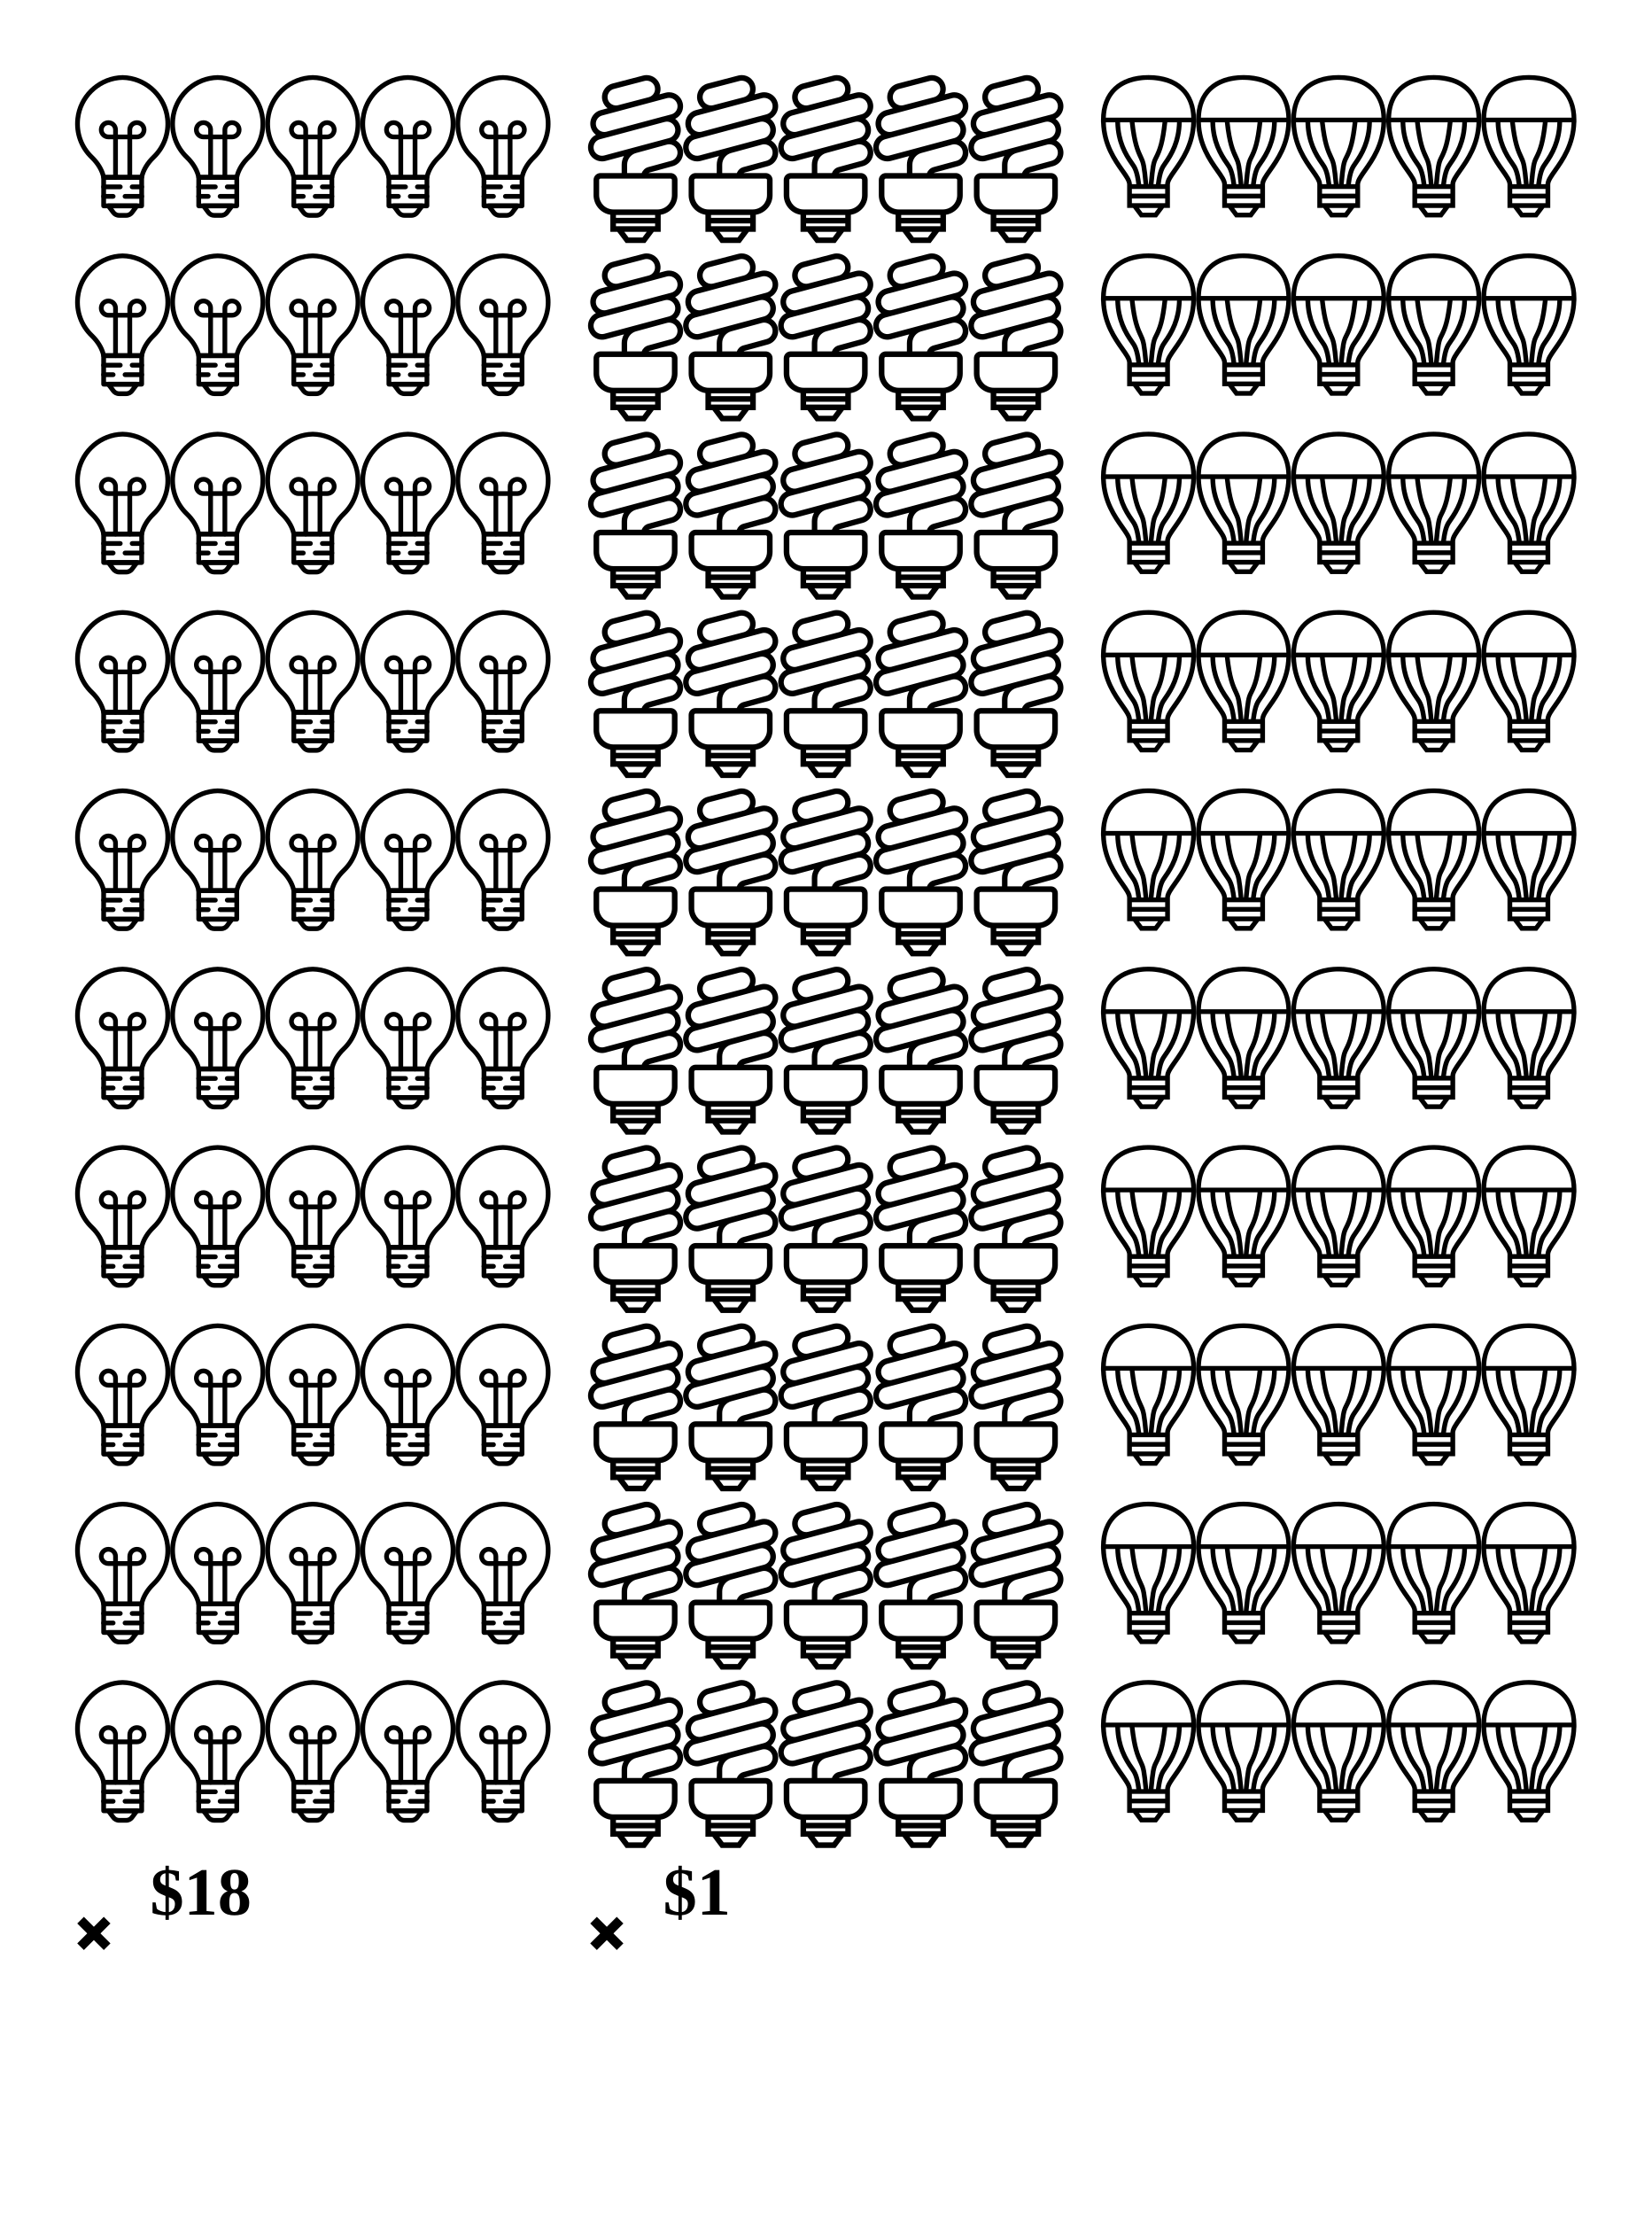
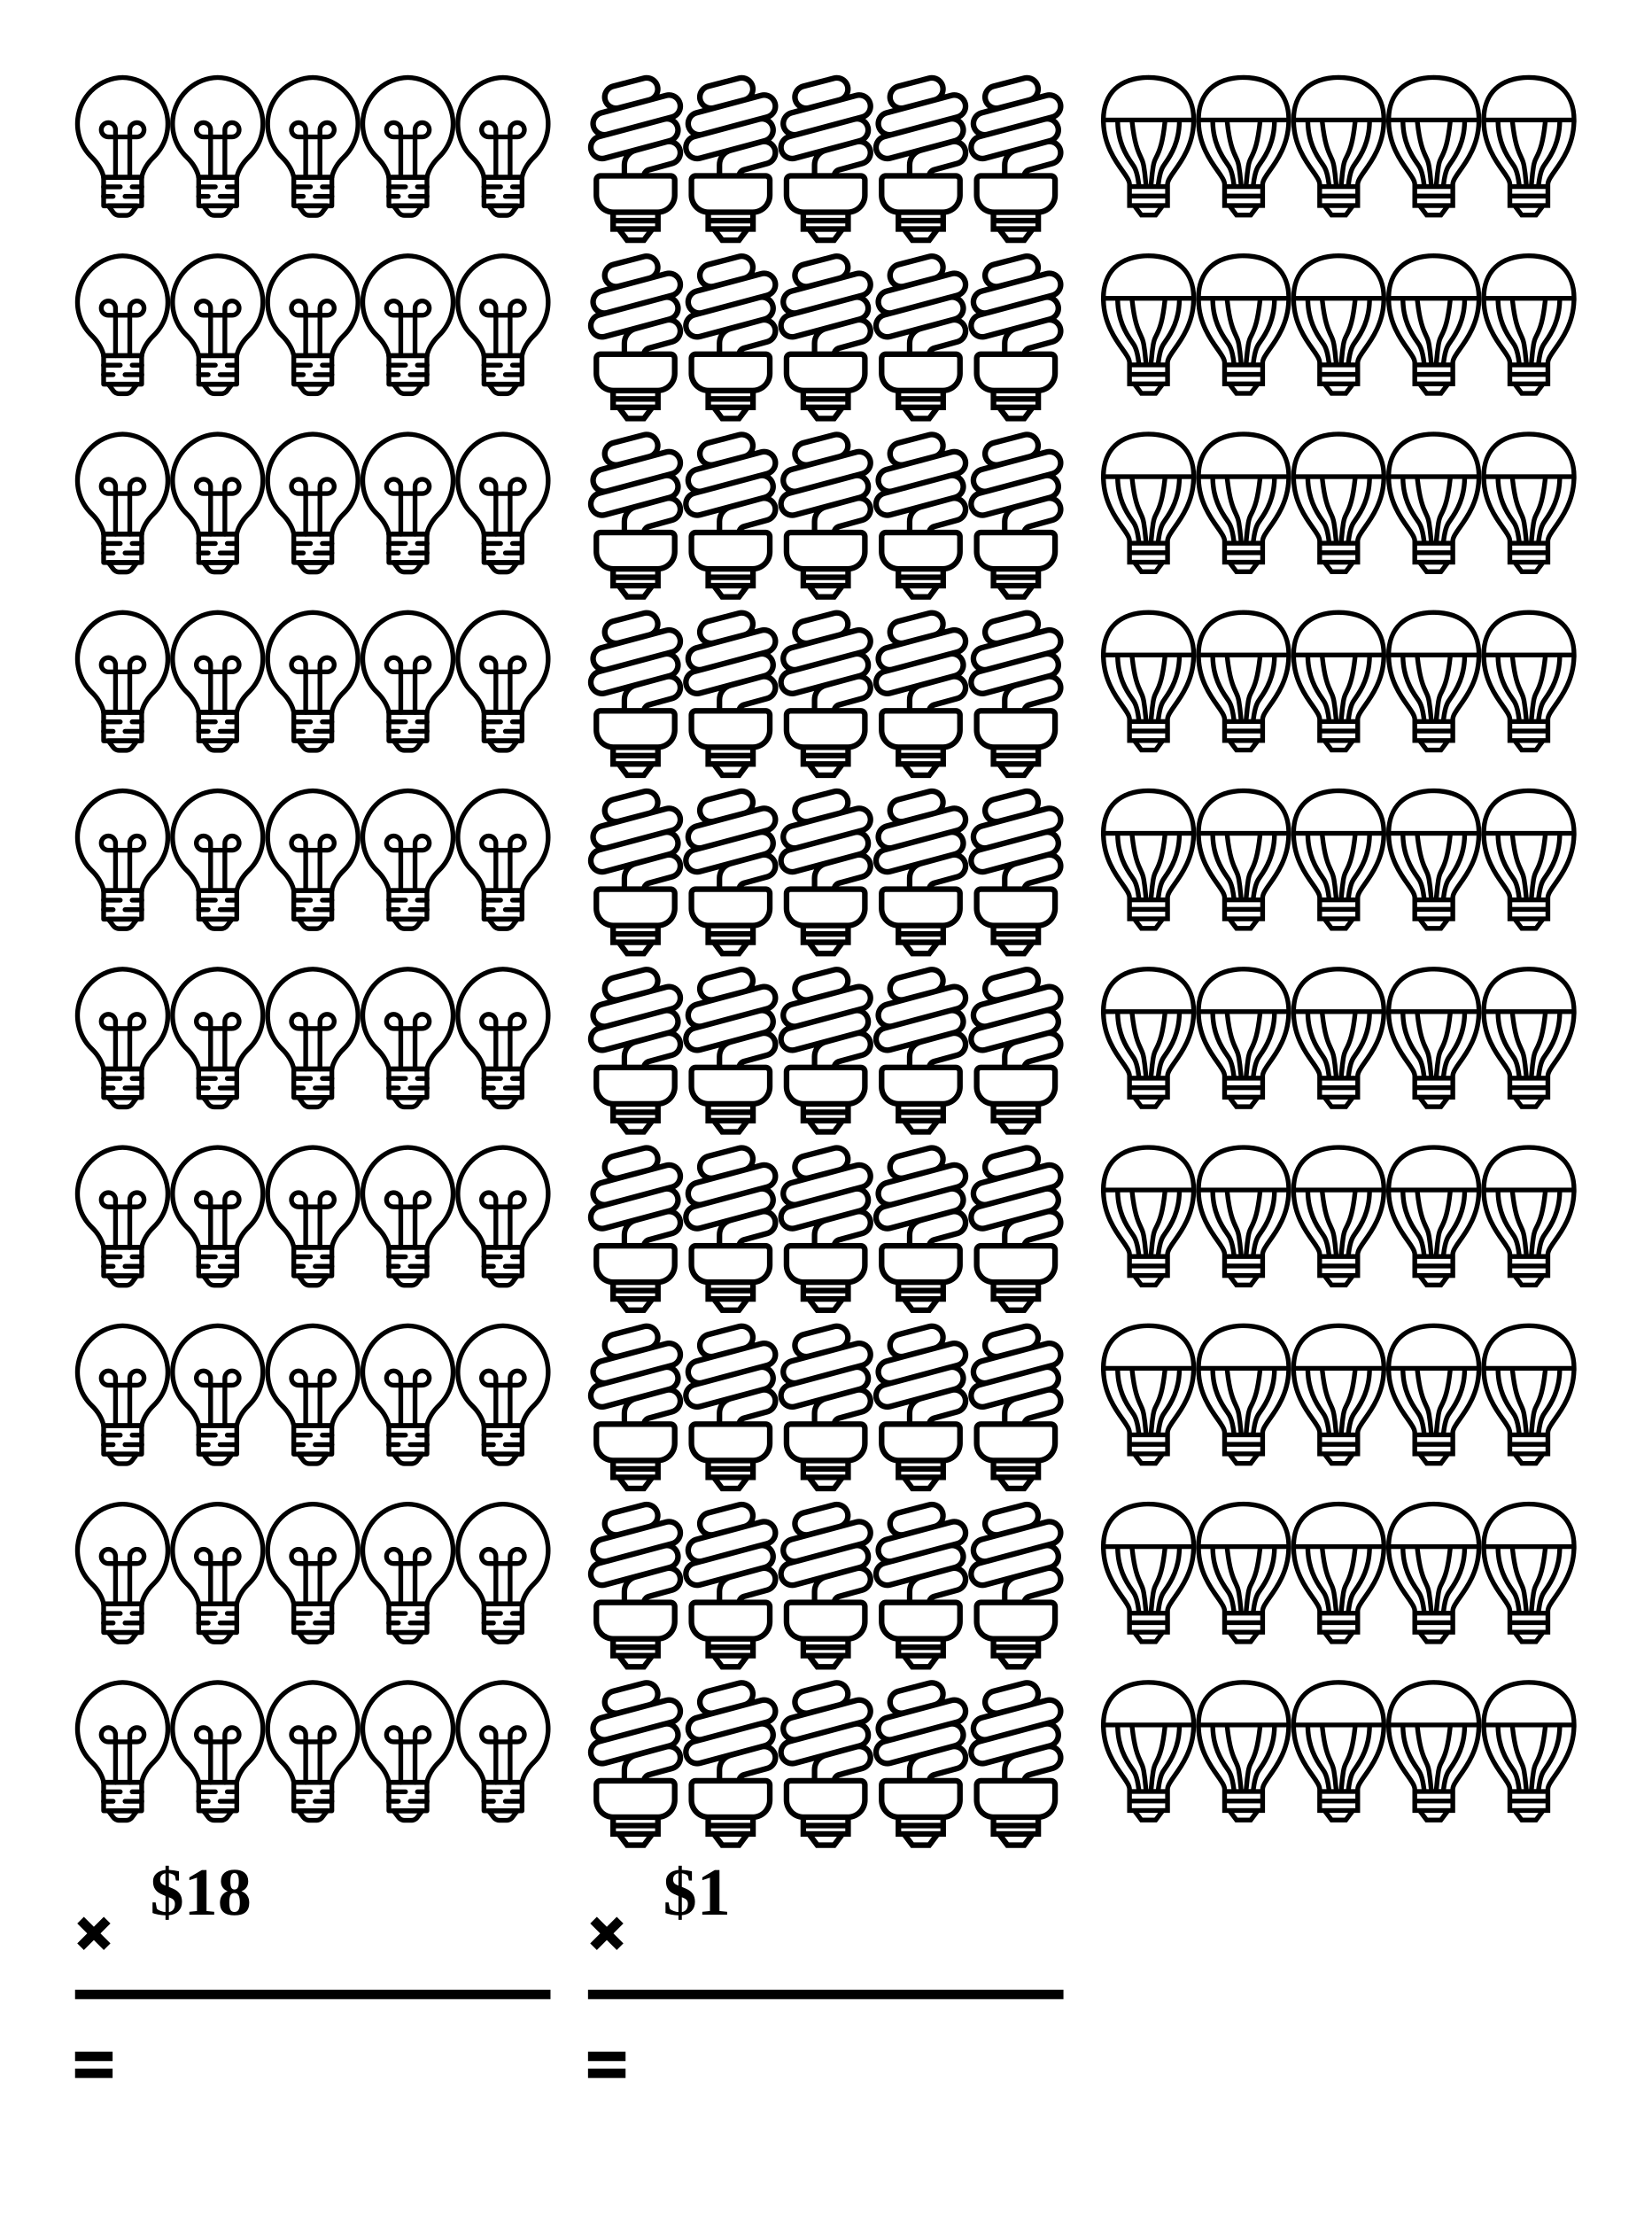
<svg xmlns="http://www.w3.org/2000/svg" xmlns:xlink="http://www.w3.org/1999/xlink" baseProfile="full" height="1180" version="1.1" width="880">
  <defs>
    <g id="incandescent">
      <path d="m 13.018,54.003 14,0 0,-10 -14,0 0,10 z m 15,2 -16,0 c -0.552,0 -1,-0.447 -1,-1 l 0,-12 c 0,-0.552 0.448,-1 1,-1 l 16,0 c 0.552,0 1,0.448 1,1 l 0,12 c 0,0.553 -0.448,1 -1,1 l 0,0 z" fill="#000000" />
      <path d="m 16.018,56.004 0.9,1.2 c 0.376,0.501 0.974,0.8 1.6,0.8 l 3,0 c 0.626,0 1.224,-0.299 1.6,-0.8 l 0.9,-1.2 -8,0 z m 5.5,4 -3,0 c -1.253,0 -2.449,-0.599 -3.2,-1.601 l -2.1,-2.799 c -0.227,-0.303 -0.264,-0.708 -0.095,-1.047 0.17,-0.339 0.516,-0.553 0.895,-0.553 l 12,0 c 0.379,0 0.725,0.214 0.895,0.553 0.169,0.339 0.132,0.744 -0.095,1.047 l -2.1,2.799 c -0.751,1.002 -1.947,1.601 -3.2,1.601 l 0,0 z" fill="#000000" />
      <path d="m 19.018,48.004 -7,0 c -0.552,0 -1,-0.447 -1,-1 0,-0.553 0.448,-1 1,-1 l 7,0 c 0.552,0 1,0.447 1,1 0,0.553 -0.448,1 -1,1" fill="#000000" />
      <path d="m 28.018,52.004 -7,0 c -0.552,0 -1,-0.447 -1,-1 0,-0.553 0.448,-1 1,-1 l 7,0 c 0.552,0 1,0.447 1,1 0,0.553 -0.448,1 -1,1" fill="#000000" />
      <path d="m 28.018,48.004 -4,0 c -0.552,0 -1,-0.447 -1,-1 0,-0.553 0.448,-1 1,-1 l 4,0 c 0.552,0 1,0.447 1,1 0,0.553 -0.448,1 -1,1" fill="#000000" />
      <path d="m 16.018,52.004 -4,0 c -0.552,0 -1,-0.447 -1,-1 0,-0.553 0.448,-1 1,-1 l 4,0 c 0.552,0 1,0.447 1,1 0,0.553 -0.448,1 -1,1" fill="#000000" />
      <path d="m 12.809,42.004 14.418,0 c 0.77,-2.863 2.56,-5.74 5.103,-8.179 4.173,-4.003 6.205,-9.616 5.574,-15.401 -0.928,-8.504 -7.769,-15.359 -16.267,-16.302 -0.505,-0.056 -1.043,-0.091 -1.643,-0.104 -0.552,0.013 -1.09,0.048 -1.596,0.104 -8.497,0.943 -15.339,7.798 -16.266,16.302 -0.631,5.785 1.401,11.398 5.574,15.401 2.543,2.439 4.333,5.316 5.103,8.179 m 15.209,2 -16,0 c -0.476,0 -0.886,-0.335 -0.98,-0.802 -0.552,-2.728 -2.227,-5.546 -4.716,-7.933 -4.625,-4.436 -6.877,-10.655 -6.179,-17.062 1.029,-9.428 8.614,-17.028 18.035,-18.073 0.564,-0.063 1.158,-0.101 1.816,-0.116 0.706,0.015 1.3,0.053 1.863,0.116 9.422,1.045 17.007,8.645 18.035,18.073 0.699,6.407 -1.553,12.626 -6.178,17.062 -2.489,2.387 -4.164,5.205 -4.716,7.933 -0.094,0.467 -0.504,0.802 -0.98,0.802" fill="#000000" />
      <path d="m 14.018,21.003 c -1.103,0 -2,0.897 -2,2 0,1.103 0.897,2 2,2 l 2,0 0,-2 c 0,-1.103 -0.897,-2 -2,-2 l 0,0 z m 10,4 2,0 c 1.103,0 2,-0.897 2,-2 0,-1.103 -0.897,-2 -2,-2 -1.103,0 -2,0.897 -2,2 l 0,2 z m -1,19 c -0.552,0 -1,-0.447 -1,-1 l 0,-16 -4,0 0,16 c 0,0.553 -0.448,1 -1,1 -0.552,0 -1,-0.447 -1,-1 l 0,-16 -2,0 c -2.206,0 -4,-1.794 -4,-4 0,-2.206 1.794,-4 4,-4 2.206,0 4,1.794 4,4 l 0,2 4,0 0,-2 c 0,-2.206 1.794,-4 4,-4 2.206,0 4,1.794 4,4 0,2.206 -1.794,4 -4,4 l -2,0 0,16 c 0,0.553 -0.448,1 -1,1 l 0,0 z" fill="#000000" />
    </g>
    <g id="cfl">
      <path d="m 31.425,23.38 c 0.41,-0.36 0.78,-0.77 1.06,-1.26 0.67,-1.16 0.85,-2.51 0.5,-3.79 -0.3,-1.11 -0.96,-2.04 -1.83,-2.7 0.89,-0.43 1.63,-1.12 2.14,-2 0.67,-1.16 0.85,-2.5 0.5,-3.79 -0.58,-2.18 -2.57,-3.71 -4.84,-3.71 -0.43,0 -0.87,0.06 -1.29,0.17 l -2.13,0.57 c 0.4,-0.98 0.51,-2.08 0.22,-3.17 -0.57,-2.18 -2.56,-3.7 -4.82,-3.7 -0.43,0 -0.87,0.06 -1.28,0.17 L 8.685,3.03 c -1.29,0.35 -2.37,1.18 -3.03,2.34 -0.67,1.16 -0.85,2.51 -0.5,3.79 0.3,1.11 0.96,2.04 1.83,2.7 l -2.47,0.66 c -1.29,0.34 -2.36,1.17 -3.03,2.33 -0.67,1.16 -0.85,2.51 -0.5,3.79 0.3,1.11 0.96,2.04 1.83,2.7 -0.89,0.43 -1.63,1.12 -2.14,2 -0.67,1.16 -0.85,2.51 -0.5,3.79 0.58,2.18 2.57,3.71 4.84,3.71 0.43,0 0.87,-0.06 1.29,-0.17 l 6.54,-1.75 c -0.53,0.93 -0.83,2 -0.83,3.12 l 0,2.96 -7.57,0 c -1.36,0 -2.47,1.11 -2.47,2.47 l 0,5.42 c 0,3.54 2.61,6.48 6,7.01 l 0,1.1 0,2 0,3 2.5,0 3,4 7,0 3,-4 2.5,0 0,-3 0,-2 0,-1.1 c 3.39,-0.54 6,-3.47 6,-7.01 l 0,-5.42 c 0,-1.36 -1.1,-2.47 -2.46,-2.47 l -7.9,0 c 0.13,-0.09 0.27,-0.15 0.43,-0.2 l 8.23,-2.25 c 1.29,-0.34 2.36,-1.17 3.03,-2.33 0.67,-1.16 0.85,-2.51 0.5,-3.79 -0.35,-1.33 -1.24,-2.41 -2.38,-3.05 z M 7.385,6.37 c 0.4,-0.7 1.05,-1.19 1.81,-1.4 L 20.165,2.1 c 0.25,-0.07 0.51,-0.1 0.77,-0.1 1.36,0 2.55,0.91 2.9,2.22 0.43,1.6 -0.52,3.25 -2.12,3.67 l -10.97,2.87 C 9.175,11.18 7.495,10.2 7.075,8.64 c -0.2,-0.77 -0.1,-1.58 0.31,-2.27 z m -4.18,9.48 c 0.4,-0.7 1.05,-1.19 1.82,-1.4 L 28.205,8.24 c 0.25,-0.07 0.51,-0.1 0.77,-0.1 1.36,0 2.55,0.91 2.91,2.22 0.21,0.77 0.1,1.58 -0.3,2.27 -0.4,0.7 -1.05,1.19 -1.82,1.4 l -2.65,0.71 c -0.08,0.02 -0.16,0.03 -0.24,0.05 L 6.425,20.27 c -1.53,0.32 -3.12,-0.64 -3.53,-2.14 -0.2,-0.78 -0.1,-1.58 0.31,-2.28 z m 2.55,12.88 c -1.58,0.42 -3.26,-0.56 -3.67,-2.12 -0.21,-0.77 -0.1,-1.58 0.3,-2.27 0.4,-0.69 1.05,-1.19 1.82,-1.4 l 2.65,-0.71 c 0.08,-0.02 0.16,-0.03 0.24,-0.05 L 27.505,16.71 c 0.21,-0.05 0.43,-0.09 0.65,-0.09 1.36,0 2.55,0.91 2.91,2.22 0.21,0.77 0.1,1.58 -0.3,2.27 -0.4,0.7 -1.05,1.19 -1.82,1.4 L 5.755,28.73 Z M 19.475,58 l -5,0 -1.5,-2 8,0 -1.5,2 z m 4.5,-4 -14,0 0,-1 14,0 0,1 z m -14,-3 0,-1 14,0 0,1 -14,0 z m 20,-13.53 0,5.42 c 0,2.82 -2.29,5.11 -5.11,5.11 L 9.085,48 c -2.82,0 -5.11,-2.29 -5.11,-5.11 l 0,-5.42 c 0,-0.26 0.21,-0.47 0.47,-0.47 l 7.53,0 8,0 9.53,0 c 0.26,0 0.47,0.21 0.47,0.47 z m 1.6,-8.25 c -0.4,0.7 -1.05,1.19 -1.82,1.4 l -8.24,2.25 c -1.09,0.3 -1.94,1.11 -2.32,2.13 l -5.22,0 0,-2.97 c 0,-1.96 1.32,-3.69 3.23,-4.2 l 11,-3 c 0.25,-0.07 0.51,-0.1 0.77,-0.1 1.36,0 2.55,0.91 2.91,2.22 0.2,0.77 0.09,1.58 -0.31,2.27 z" fill="#000000" />
    </g>
    <g id="led">
      <path d="M 40,18.88 C 40,7.06 32.52,0 20,0 7.48,0 0,7.06 0,18.88 l 0,1 0.03,0 c 0.3,9.76 4.96,16.37 8.08,20.79 1.55,2.18 2.89,4.07 2.89,5.27 l 0,1.93 0,2 0,2 0,4 2.5,0 3,4 7,0 3,-4 2.5,0 0,-4 0,-2 0,-2 0,-1.93 c 0,-1.2 1.34,-3.09 2.89,-5.28 3.12,-4.42 7.78,-11.03 8.08,-20.79 l 0.03,0 0,-0.99 z M 20.52,2.01 c 0.06,0 0.12,0 0.18,0.01 0.13,0 0.25,0.01 0.38,0.01 0.08,0 0.16,0.01 0.23,0.01 0.12,0.01 0.24,0.01 0.36,0.02 0.09,0.01 0.18,0.01 0.27,0.02 0.12,0.01 0.23,0.02 0.35,0.03 0.1,0.01 0.2,0.02 0.3,0.03 0.12,0.01 0.23,0.02 0.35,0.04 0.1,0.01 0.2,0.02 0.3,0.04 0.12,0.02 0.25,0.03 0.37,0.05 0.11,0.01 0.22,0.03 0.32,0.05 0.12,0.02 0.24,0.04 0.37,0.06 0.11,0.02 0.23,0.04 0.35,0.06 0.12,0.02 0.24,0.04 0.37,0.07 0.12,0.02 0.23,0.05 0.35,0.07 0.12,0.03 0.25,0.05 0.37,0.08 0.12,0.03 0.24,0.06 0.35,0.09 0.13,0.03 0.25,0.06 0.38,0.1 0.12,0.03 0.24,0.07 0.36,0.1 0.14,0.01 0.27,0.05 0.4,0.09 0.12,0.04 0.24,0.08 0.37,0.12 0.13,0.04 0.25,0.08 0.38,0.13 0.12,0.04 0.25,0.09 0.37,0.14 0.12,0.05 0.25,0.09 0.37,0.14 0.12,0.05 0.24,0.1 0.37,0.16 0.12,0.05 0.25,0.11 0.37,0.16 0.12,0.06 0.24,0.11 0.36,0.17 0.12,0.06 0.25,0.12 0.37,0.19 0.12,0.06 0.24,0.13 0.36,0.19 0.12,0.07 0.24,0.13 0.36,0.21 0.12,0.07 0.23,0.14 0.35,0.22 0.12,0.07 0.24,0.15 0.35,0.23 0.12,0.08 0.23,0.16 0.34,0.24 0.11,0.08 0.23,0.16 0.34,0.25 0.11,0.08 0.22,0.17 0.33,0.26 0.11,0.09 0.22,0.18 0.33,0.28 0.11,0.09 0.21,0.19 0.32,0.28 0.11,0.1 0.22,0.2 0.32,0.3 0.1,0.1 0.2,0.2 0.3,0.31 0.1,0.11 0.21,0.22 0.31,0.33 0.1,0.11 0.19,0.22 0.29,0.33 0.1,0.12 0.19,0.24 0.29,0.36 0.09,0.12 0.18,0.24 0.27,0.36 0.09,0.13 0.18,0.26 0.27,0.39 0.09,0.13 0.17,0.26 0.25,0.39 0.09,0.14 0.17,0.28 0.25,0.42 0.08,0.14 0.16,0.27 0.23,0.42 0.08,0.15 0.15,0.3 0.23,0.45 0.07,0.15 0.14,0.29 0.21,0.44 0.07,0.16 0.14,0.32 0.2,0.48 0.06,0.16 0.13,0.31 0.19,0.48 0.06,0.17 0.12,0.34 0.18,0.52 0.05,0.17 0.11,0.33 0.16,0.51 0.05,0.18 0.1,0.37 0.15,0.56 0.05,0.18 0.09,0.35 0.13,0.54 0.04,0.19 0.08,0.39 0.12,0.59 0.04,0.19 0.07,0.37 0.1,0.57 0.03,0.21 0.06,0.42 0.09,0.64 0.03,0.2 0.05,0.39 0.07,0.6 0.02,0.22 0.04,0.45 0.05,0.68 0.02,0.21 0.03,0.42 0.04,0.63 0,0.06 0,0.13 0.01,0.2 l -3.98,0 -5.89,0 -16.22,0 -5.89,0 -3.97,0 c 0,-0.06 0,-0.13 0.01,-0.2 C 2.05,17.49 2.07,17.29 2.08,17.08 2.1,16.85 2.11,16.63 2.13,16.4 2.15,16.2 2.18,16 2.2,15.8 2.23,15.59 2.26,15.37 2.29,15.16 2.32,14.97 2.36,14.78 2.39,14.59 2.43,14.39 2.47,14.19 2.51,14 2.55,13.82 2.6,13.64 2.64,13.46 2.69,13.27 2.74,13.09 2.79,12.9 2.84,12.73 2.89,12.56 2.95,12.39 3.01,12.22 3.07,12.04 3.13,11.87 3.19,11.71 3.25,11.55 3.32,11.39 3.39,11.23 3.45,11.06 3.52,10.91 3.59,10.76 3.66,10.61 3.73,10.47 3.8,10.3 3.88,10.15 3.95,10 4.02,9.86 4.1,9.72 4.18,9.59 4.26,9.45 4.34,9.31 4.43,9.17 4.52,9.04 4.6,8.91 4.69,8.78 4.78,8.65 4.86,8.52 4.96,8.4 5.05,8.28 5.14,8.16 5.23,8.04 5.32,7.92 5.42,7.8 5.52,7.68 5.61,7.56 5.71,7.45 5.8,7.34 5.9,7.23 6,7.12 6.11,7.01 6.21,6.91 6.31,6.8 6.41,6.7 6.52,6.6 6.62,6.5 6.73,6.4 6.84,6.3 6.94,6.21 7.05,6.12 7.16,6.03 7.27,5.93 7.38,5.84 7.49,5.75 7.6,5.67 7.72,5.58 7.83,5.5 7.94,5.41 8.06,5.33 8.17,5.25 8.29,5.17 8.4,5.09 8.52,5.01 8.63,4.94 8.75,4.86 8.87,4.79 8.99,4.72 9.1,4.65 9.22,4.58 9.34,4.51 9.46,4.44 9.58,4.38 9.7,4.31 9.82,4.25 9.94,4.19 10.07,4.13 10.19,4.06 10.31,4 10.43,3.94 10.55,3.89 10.67,3.83 10.8,3.78 10.92,3.73 11.04,3.68 11.16,3.62 11.29,3.57 11.41,3.52 11.54,3.47 11.66,3.43 11.78,3.38 11.91,3.34 12.03,3.29 12.16,3.25 12.28,3.2 12.41,3.16 12.53,3.12 12.65,3.08 12.78,3.04 12.9,3 13.03,2.96 13.15,2.93 13.27,2.9 13.39,2.86 13.51,2.83 13.64,2.8 13.76,2.76 13.89,2.73 14.01,2.7 14.13,2.67 14.24,2.64 14.37,2.61 14.49,2.58 14.62,2.56 14.74,2.53 14.85,2.51 14.97,2.49 15.09,2.47 15.21,2.44 15.34,2.42 15.45,2.4 15.57,2.38 15.68,2.36 15.8,2.34 15.93,2.32 16.05,2.3 16.16,2.28 16.27,2.27 16.37,2.25 16.49,2.23 16.62,2.22 16.74,2.2 c 0.1,-0.01 0.2,-0.03 0.3,-0.04 0.12,-0.01 0.24,-0.02 0.35,-0.04 0.1,-0.01 0.2,-0.02 0.3,-0.03 0.12,-0.01 0.23,-0.02 0.35,-0.03 0.09,-0.01 0.18,-0.01 0.27,-0.02 0.12,-0.01 0.24,-0.01 0.36,-0.02 0.08,0 0.16,-0.01 0.23,-0.01 C 19.03,2 19.16,2 19.28,2 19.34,2 19.4,2 19.46,1.99 19.66,2 19.83,2 20,2 c 0.17,0 0.34,0 0.52,0.01 z m -8.41,17.87 c 0.98,8.76 2.3,12.08 3.9,15.44 0.88,1.84 1.18,3.12 1.9,10.56 l -1.01,0 C 16.13,39.83 15.03,38.27 13.86,36.62 11.08,32.69 8.25,27.65 8.02,19.88 l 4.09,0 z m 5.7,14.58 c -1.56,-3.27 -2.75,-6.28 -3.7,-14.58 l 11.77,0 c -0.9,8.04 -1.93,11.16 -3.68,14.55 -1.12,2.17 -1.42,4.06 -2.12,11.45 l -0.18,0 C 19.2,38.37 18.87,36.69 17.81,34.46 Z m 6.17,0.88 c 1.84,-3.56 2.97,-7.01 3.91,-15.47 l 4.09,0 c -0.23,7.77 -3.06,12.82 -5.84,16.74 -1.17,1.65 -2.27,3.21 -3.04,9.26 l -1,0 c 0.69,-7.29 0.97,-8.77 1.88,-10.53 z M 9.75,39.51 C 6.6,35.05 2.33,28.99 2.03,19.88 l 3.99,0 c 0.23,8.33 3.24,13.72 6.2,17.9 1.05,1.48 1.96,2.76 2.65,8.1 l -1.87,0 C 12.97,44.06 11.61,42.14 9.75,39.51 Z m 12.75,18.37 -5,0 -1.5,-2 8,0 -1.5,2 z m 4.5,-4 -14,0 0,-2 14,0 0,2 z m 0,-4 -14,0 0,-2 2.11,0 2.98,0 3.82,0 2.98,0 2.11,0 0,2 z m 3.25,-10.37 c -1.87,2.64 -3.22,4.55 -3.25,6.37 l -1.87,0 c 0.7,-5.34 1.61,-6.63 2.65,-8.1 2.96,-4.18 5.97,-9.57 6.2,-17.9 l 3.99,0 c -0.3,9.11 -4.56,15.17 -7.72,19.63 z" fill="#000000" />
    </g>
    <g id="multiply" transform="rotate(45, 10.0, 10.0)">
      <rect fill="#000000" height="20" width="5" x="7.5" y="0" />
      <rect fill="#000000" height="5" width="20" x="0" y="7.5" />
+     </g>
+     <g id="equals">
+       <rect fill="#000000" height="5" width="20" x="0" y="3" />
+       <rect fill="#000000" height="5" width="20" x="0" y="12" />
    </g>
  </defs>
  <g>
    <use transform="translate(40, 40) scale(1.266699)" xlink:href="#incandescent" />
    <use transform="translate(90.66667, 40) scale(1.266699)" xlink:href="#incandescent" />
    <use transform="translate(141.3333, 40) scale(1.266699)" xlink:href="#incandescent" />
    <use transform="translate(192.0, 40) scale(1.266699)" xlink:href="#incandescent" />
    <use transform="translate(242.6667, 40) scale(1.266699)" xlink:href="#incandescent" />
    <use transform="translate(40, 135.0) scale(1.266699)" xlink:href="#incandescent" />
    <use transform="translate(90.66667, 135.0) scale(1.266699)" xlink:href="#incandescent" />
    <use transform="translate(141.3333, 135.0) scale(1.266699)" xlink:href="#incandescent" />
    <use transform="translate(192.0, 135.0) scale(1.266699)" xlink:href="#incandescent" />
    <use transform="translate(242.6667, 135.0) scale(1.266699)" xlink:href="#incandescent" />
    <use transform="translate(40, 230.0) scale(1.266699)" xlink:href="#incandescent" />
    <use transform="translate(90.66667, 230.0) scale(1.266699)" xlink:href="#incandescent" />
    <use transform="translate(141.3333, 230.0) scale(1.266699)" xlink:href="#incandescent" />
    <use transform="translate(192.0, 230.0) scale(1.266699)" xlink:href="#incandescent" />
    <use transform="translate(242.6667, 230.0) scale(1.266699)" xlink:href="#incandescent" />
    <use transform="translate(40, 325.0) scale(1.266699)" xlink:href="#incandescent" />
    <use transform="translate(90.66667, 325.0) scale(1.266699)" xlink:href="#incandescent" />
    <use transform="translate(141.3333, 325.0) scale(1.266699)" xlink:href="#incandescent" />
    <use transform="translate(192.0, 325.0) scale(1.266699)" xlink:href="#incandescent" />
    <use transform="translate(242.6667, 325.0) scale(1.266699)" xlink:href="#incandescent" />
    <use transform="translate(40, 420.0) scale(1.266699)" xlink:href="#incandescent" />
    <use transform="translate(90.66667, 420.0) scale(1.266699)" xlink:href="#incandescent" />
    <use transform="translate(141.3333, 420.0) scale(1.266699)" xlink:href="#incandescent" />
    <use transform="translate(192.0, 420.0) scale(1.266699)" xlink:href="#incandescent" />
    <use transform="translate(242.6667, 420.0) scale(1.266699)" xlink:href="#incandescent" />
    <use transform="translate(40, 515.0) scale(1.266699)" xlink:href="#incandescent" />
    <use transform="translate(90.66667, 515.0) scale(1.266699)" xlink:href="#incandescent" />
    <use transform="translate(141.3333, 515.0) scale(1.266699)" xlink:href="#incandescent" />
    <use transform="translate(192.0, 515.0) scale(1.266699)" xlink:href="#incandescent" />
    <use transform="translate(242.6667, 515.0) scale(1.266699)" xlink:href="#incandescent" />
    <use transform="translate(40, 610.0) scale(1.266699)" xlink:href="#incandescent" />
    <use transform="translate(90.66667, 610.0) scale(1.266699)" xlink:href="#incandescent" />
    <use transform="translate(141.3333, 610.0) scale(1.266699)" xlink:href="#incandescent" />
    <use transform="translate(192.0, 610.0) scale(1.266699)" xlink:href="#incandescent" />
    <use transform="translate(242.6667, 610.0) scale(1.266699)" xlink:href="#incandescent" />
    <use transform="translate(40, 705.0) scale(1.266699)" xlink:href="#incandescent" />
    <use transform="translate(90.66667, 705.0) scale(1.266699)" xlink:href="#incandescent" />
    <use transform="translate(141.3333, 705.0) scale(1.266699)" xlink:href="#incandescent" />
    <use transform="translate(192.0, 705.0) scale(1.266699)" xlink:href="#incandescent" />
    <use transform="translate(242.6667, 705.0) scale(1.266699)" xlink:href="#incandescent" />
    <use transform="translate(40, 800.0) scale(1.266699)" xlink:href="#incandescent" />
    <use transform="translate(90.66667, 800.0) scale(1.266699)" xlink:href="#incandescent" />
    <use transform="translate(141.3333, 800.0) scale(1.266699)" xlink:href="#incandescent" />
    <use transform="translate(192.0, 800.0) scale(1.266699)" xlink:href="#incandescent" />
    <use transform="translate(242.6667, 800.0) scale(1.266699)" xlink:href="#incandescent" />
    <use transform="translate(40, 895.0) scale(1.266699)" xlink:href="#incandescent" />
    <use transform="translate(90.66667, 895.0) scale(1.266699)" xlink:href="#incandescent" />
    <use transform="translate(141.3333, 895.0) scale(1.266699)" xlink:href="#incandescent" />
    <use transform="translate(192.0, 895.0) scale(1.266699)" xlink:href="#incandescent" />
    <use transform="translate(242.6667, 895.0) scale(1.266699)" xlink:href="#incandescent" />
  </g>
  <g>
    <use transform="translate(313.3333, 40) scale(1.491089)" xlink:href="#cfl" />
    <use transform="translate(364.0, 40) scale(1.491089)" xlink:href="#cfl" />
    <use transform="translate(414.6667, 40) scale(1.491089)" xlink:href="#cfl" />
    <use transform="translate(465.3333, 40) scale(1.491089)" xlink:href="#cfl" />
    <use transform="translate(516.0, 40) scale(1.491089)" xlink:href="#cfl" />
    <use transform="translate(313.3333, 135.0) scale(1.491089)" xlink:href="#cfl" />
    <use transform="translate(364.0, 135.0) scale(1.491089)" xlink:href="#cfl" />
    <use transform="translate(414.6667, 135.0) scale(1.491089)" xlink:href="#cfl" />
    <use transform="translate(465.3333, 135.0) scale(1.491089)" xlink:href="#cfl" />
    <use transform="translate(516.0, 135.0) scale(1.491089)" xlink:href="#cfl" />
    <use transform="translate(313.3333, 230.0) scale(1.491089)" xlink:href="#cfl" />
    <use transform="translate(364.0, 230.0) scale(1.491089)" xlink:href="#cfl" />
    <use transform="translate(414.6667, 230.0) scale(1.491089)" xlink:href="#cfl" />
    <use transform="translate(465.3333, 230.0) scale(1.491089)" xlink:href="#cfl" />
    <use transform="translate(516.0, 230.0) scale(1.491089)" xlink:href="#cfl" />
    <use transform="translate(313.3333, 325.0) scale(1.491089)" xlink:href="#cfl" />
    <use transform="translate(364.0, 325.0) scale(1.491089)" xlink:href="#cfl" />
    <use transform="translate(414.6667, 325.0) scale(1.491089)" xlink:href="#cfl" />
    <use transform="translate(465.3333, 325.0) scale(1.491089)" xlink:href="#cfl" />
    <use transform="translate(516.0, 325.0) scale(1.491089)" xlink:href="#cfl" />
    <use transform="translate(313.3333, 420.0) scale(1.491089)" xlink:href="#cfl" />
    <use transform="translate(364.0, 420.0) scale(1.491089)" xlink:href="#cfl" />
    <use transform="translate(414.6667, 420.0) scale(1.491089)" xlink:href="#cfl" />
    <use transform="translate(465.3333, 420.0) scale(1.491089)" xlink:href="#cfl" />
    <use transform="translate(516.0, 420.0) scale(1.491089)" xlink:href="#cfl" />
    <use transform="translate(313.3333, 515.0) scale(1.491089)" xlink:href="#cfl" />
    <use transform="translate(364.0, 515.0) scale(1.491089)" xlink:href="#cfl" />
    <use transform="translate(414.6667, 515.0) scale(1.491089)" xlink:href="#cfl" />
    <use transform="translate(465.3333, 515.0) scale(1.491089)" xlink:href="#cfl" />
    <use transform="translate(516.0, 515.0) scale(1.491089)" xlink:href="#cfl" />
    <use transform="translate(313.3333, 610.0) scale(1.491089)" xlink:href="#cfl" />
    <use transform="translate(364.0, 610.0) scale(1.491089)" xlink:href="#cfl" />
    <use transform="translate(414.6667, 610.0) scale(1.491089)" xlink:href="#cfl" />
    <use transform="translate(465.3333, 610.0) scale(1.491089)" xlink:href="#cfl" />
    <use transform="translate(516.0, 610.0) scale(1.491089)" xlink:href="#cfl" />
    <use transform="translate(313.3333, 705.0) scale(1.491089)" xlink:href="#cfl" />
    <use transform="translate(364.0, 705.0) scale(1.491089)" xlink:href="#cfl" />
    <use transform="translate(414.6667, 705.0) scale(1.491089)" xlink:href="#cfl" />
    <use transform="translate(465.3333, 705.0) scale(1.491089)" xlink:href="#cfl" />
    <use transform="translate(516.0, 705.0) scale(1.491089)" xlink:href="#cfl" />
    <use transform="translate(313.3333, 800.0) scale(1.491089)" xlink:href="#cfl" />
    <use transform="translate(364.0, 800.0) scale(1.491089)" xlink:href="#cfl" />
    <use transform="translate(414.6667, 800.0) scale(1.491089)" xlink:href="#cfl" />
    <use transform="translate(465.3333, 800.0) scale(1.491089)" xlink:href="#cfl" />
    <use transform="translate(516.0, 800.0) scale(1.491089)" xlink:href="#cfl" />
    <use transform="translate(313.3333, 895.0) scale(1.491089)" xlink:href="#cfl" />
    <use transform="translate(364.0, 895.0) scale(1.491089)" xlink:href="#cfl" />
    <use transform="translate(414.6667, 895.0) scale(1.491089)" xlink:href="#cfl" />
    <use transform="translate(465.3333, 895.0) scale(1.491089)" xlink:href="#cfl" />
    <use transform="translate(516.0, 895.0) scale(1.491089)" xlink:href="#cfl" />
  </g>
  <g>
    <use transform="translate(586.6667, 40) scale(1.266667)" xlink:href="#led" />
    <use transform="translate(637.3333, 40) scale(1.266667)" xlink:href="#led" />
    <use transform="translate(688.0, 40) scale(1.266667)" xlink:href="#led" />
    <use transform="translate(738.6667, 40) scale(1.266667)" xlink:href="#led" />
    <use transform="translate(789.3333, 40) scale(1.266667)" xlink:href="#led" />
    <use transform="translate(586.6667, 135.0) scale(1.266667)" xlink:href="#led" />
    <use transform="translate(637.3333, 135.0) scale(1.266667)" xlink:href="#led" />
    <use transform="translate(688.0, 135.0) scale(1.266667)" xlink:href="#led" />
    <use transform="translate(738.6667, 135.0) scale(1.266667)" xlink:href="#led" />
    <use transform="translate(789.3333, 135.0) scale(1.266667)" xlink:href="#led" />
    <use transform="translate(586.6667, 230.0) scale(1.266667)" xlink:href="#led" />
    <use transform="translate(637.3333, 230.0) scale(1.266667)" xlink:href="#led" />
    <use transform="translate(688.0, 230.0) scale(1.266667)" xlink:href="#led" />
    <use transform="translate(738.6667, 230.0) scale(1.266667)" xlink:href="#led" />
    <use transform="translate(789.3333, 230.0) scale(1.266667)" xlink:href="#led" />
    <use transform="translate(586.6667, 325.0) scale(1.266667)" xlink:href="#led" />
    <use transform="translate(637.3333, 325.0) scale(1.266667)" xlink:href="#led" />
    <use transform="translate(688.0, 325.0) scale(1.266667)" xlink:href="#led" />
    <use transform="translate(738.6667, 325.0) scale(1.266667)" xlink:href="#led" />
    <use transform="translate(789.3333, 325.0) scale(1.266667)" xlink:href="#led" />
    <use transform="translate(586.6667, 420.0) scale(1.266667)" xlink:href="#led" />
    <use transform="translate(637.3333, 420.0) scale(1.266667)" xlink:href="#led" />
    <use transform="translate(688.0, 420.0) scale(1.266667)" xlink:href="#led" />
    <use transform="translate(738.6667, 420.0) scale(1.266667)" xlink:href="#led" />
    <use transform="translate(789.3333, 420.0) scale(1.266667)" xlink:href="#led" />
    <use transform="translate(586.6667, 515.0) scale(1.266667)" xlink:href="#led" />
    <use transform="translate(637.3333, 515.0) scale(1.266667)" xlink:href="#led" />
    <use transform="translate(688.0, 515.0) scale(1.266667)" xlink:href="#led" />
    <use transform="translate(738.6667, 515.0) scale(1.266667)" xlink:href="#led" />
    <use transform="translate(789.3333, 515.0) scale(1.266667)" xlink:href="#led" />
    <use transform="translate(586.6667, 610.0) scale(1.266667)" xlink:href="#led" />
    <use transform="translate(637.3333, 610.0) scale(1.266667)" xlink:href="#led" />
    <use transform="translate(688.0, 610.0) scale(1.266667)" xlink:href="#led" />
    <use transform="translate(738.6667, 610.0) scale(1.266667)" xlink:href="#led" />
    <use transform="translate(789.3333, 610.0) scale(1.266667)" xlink:href="#led" />
    <use transform="translate(586.6667, 705.0) scale(1.266667)" xlink:href="#led" />
    <use transform="translate(637.3333, 705.0) scale(1.266667)" xlink:href="#led" />
    <use transform="translate(688.0, 705.0) scale(1.266667)" xlink:href="#led" />
    <use transform="translate(738.6667, 705.0) scale(1.266667)" xlink:href="#led" />
    <use transform="translate(789.3333, 705.0) scale(1.266667)" xlink:href="#led" />
    <use transform="translate(586.6667, 800.0) scale(1.266667)" xlink:href="#led" />
    <use transform="translate(637.3333, 800.0) scale(1.266667)" xlink:href="#led" />
    <use transform="translate(688.0, 800.0) scale(1.266667)" xlink:href="#led" />
    <use transform="translate(738.6667, 800.0) scale(1.266667)" xlink:href="#led" />
    <use transform="translate(789.3333, 800.0) scale(1.266667)" xlink:href="#led" />
    <use transform="translate(586.6667, 895.0) scale(1.266667)" xlink:href="#led" />
    <use transform="translate(637.3333, 895.0) scale(1.266667)" xlink:href="#led" />
    <use transform="translate(688.0, 895.0) scale(1.266667)" xlink:href="#led" />
    <use transform="translate(738.6667, 895.0) scale(1.266667)" xlink:href="#led" />
    <use transform="translate(789.3333, 895.0) scale(1.266667)" xlink:href="#led" />
  </g>
  <g id="calculations">
    <use transform="translate(40, 1020)" xlink:href="#multiply" />
+     <rect height="5" width="253.333" x="40" y="1060" />
+     <use transform="translate(40, 1090)" xlink:href="#equals" />
    <use transform="translate(313.3333, 1020)" xlink:href="#multiply" />
+     <rect height="5" width="253.333" x="313.333" y="1060" />
+     <use transform="translate(313.3333, 1090)" xlink:href="#equals" />
  </g>
  <g id="labels">
    <text alignment-baseline="mathematical" font-size="36" font-weight="bold" x="80" y="1020">$18</text>
    <text alignment-baseline="mathematical" font-size="36" font-weight="bold" x="353.333" y="1020">$1</text>
  </g>
</svg>
